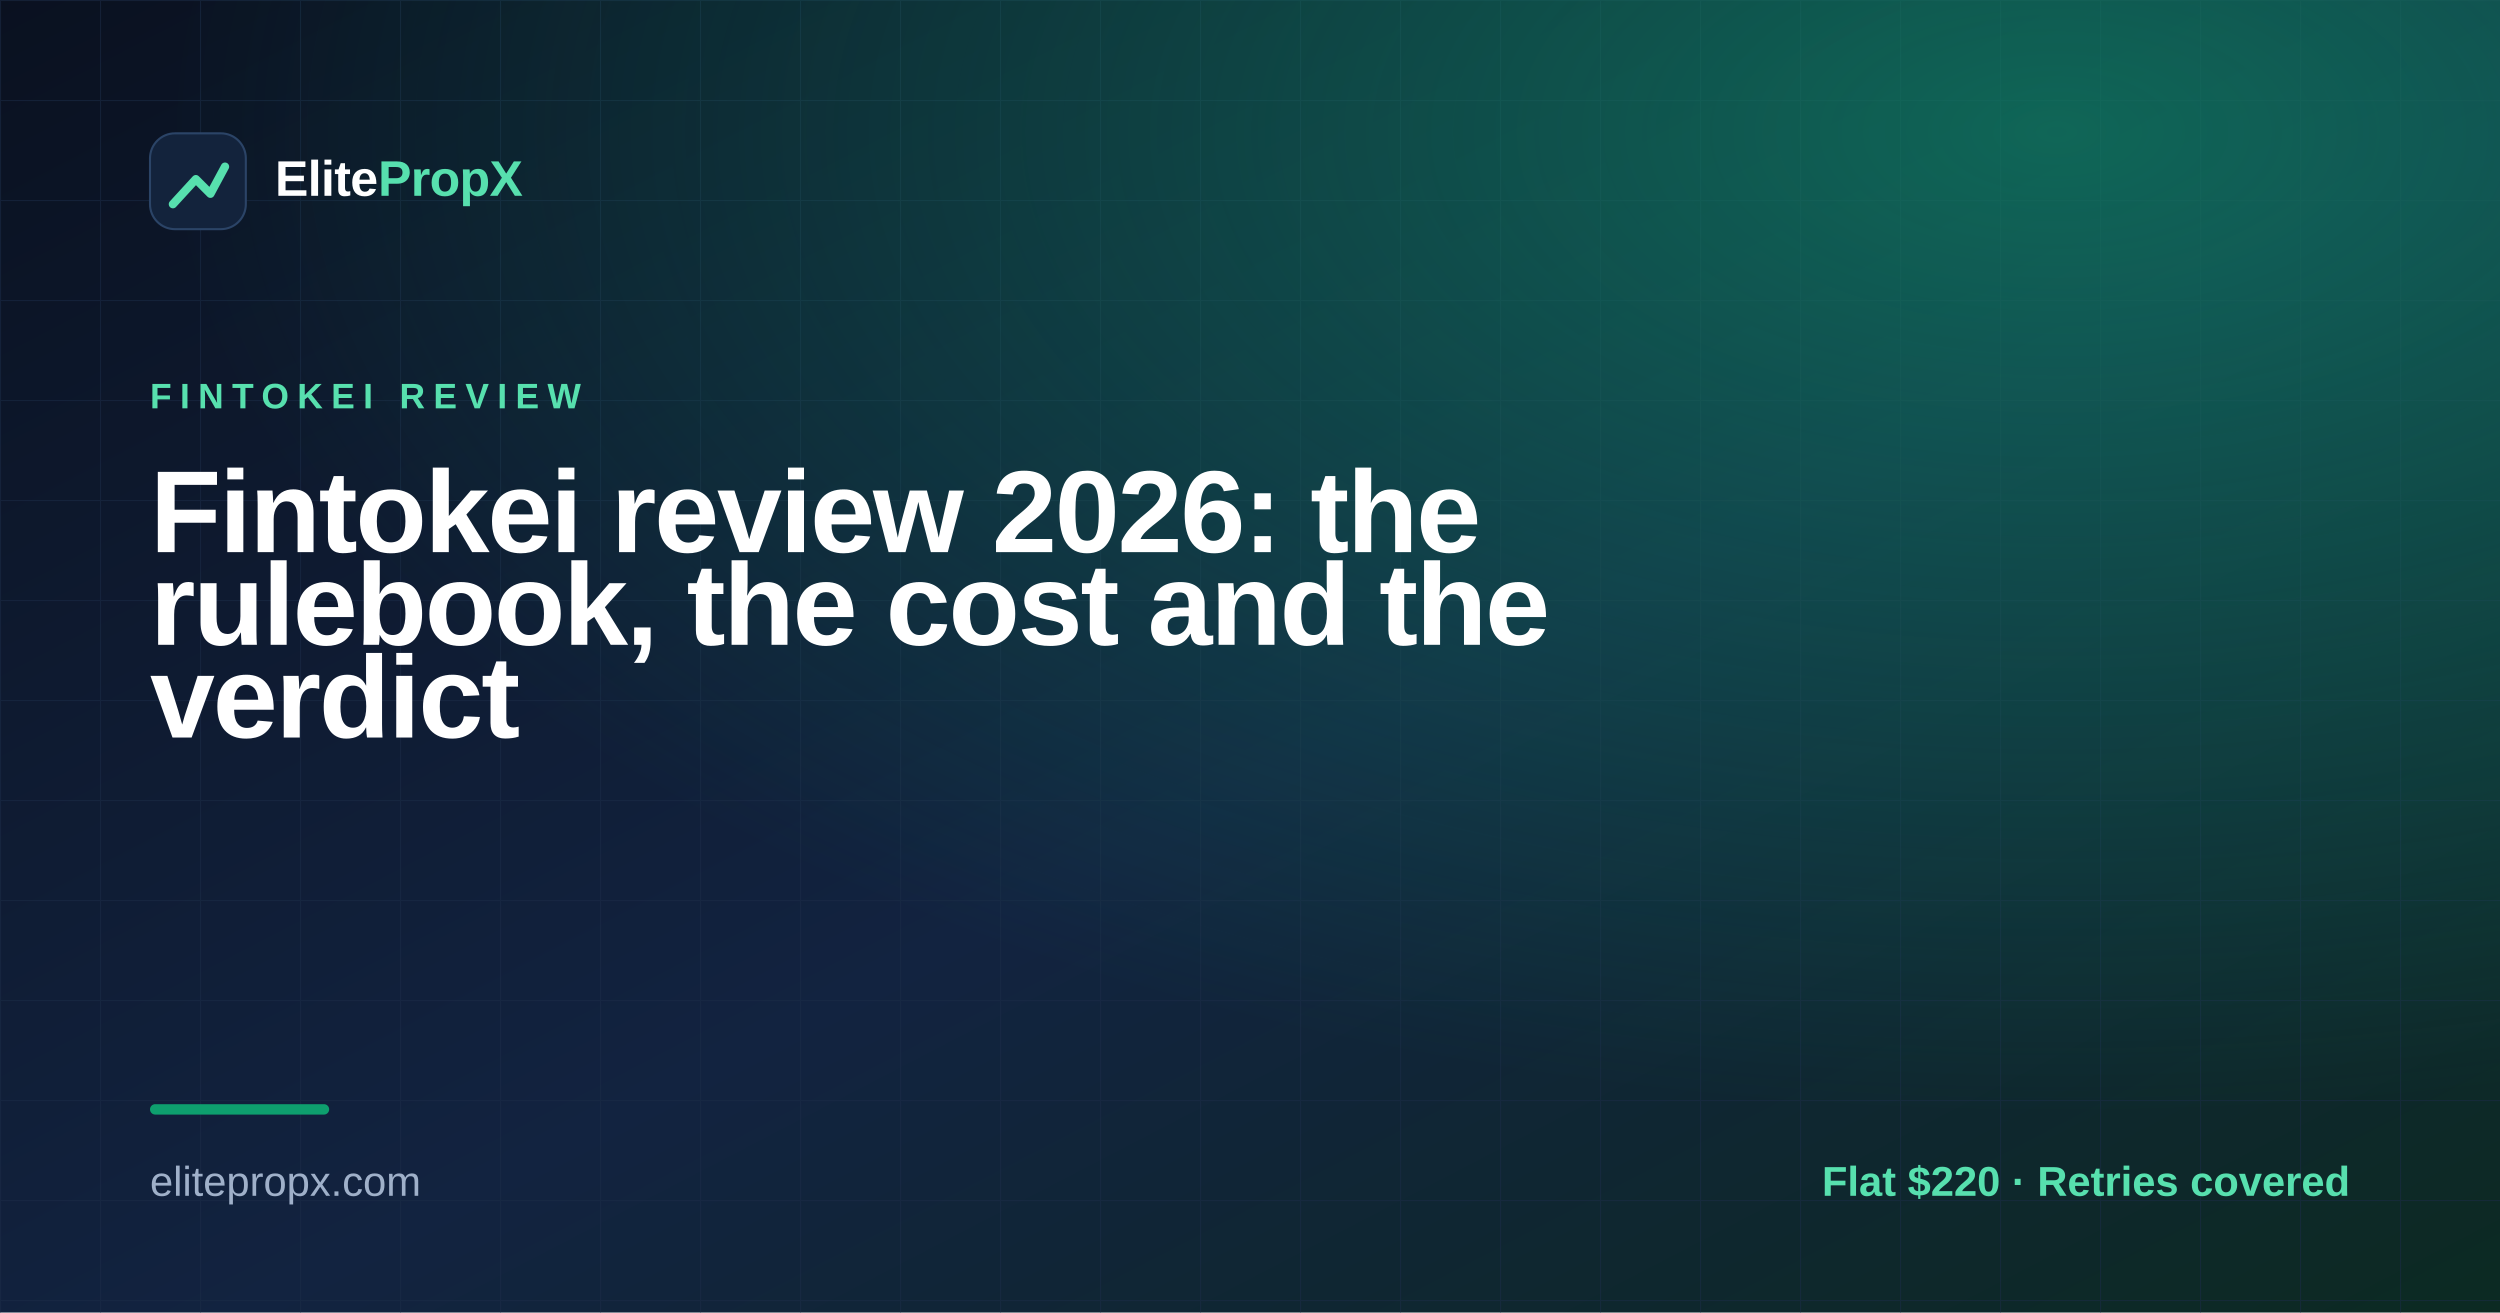
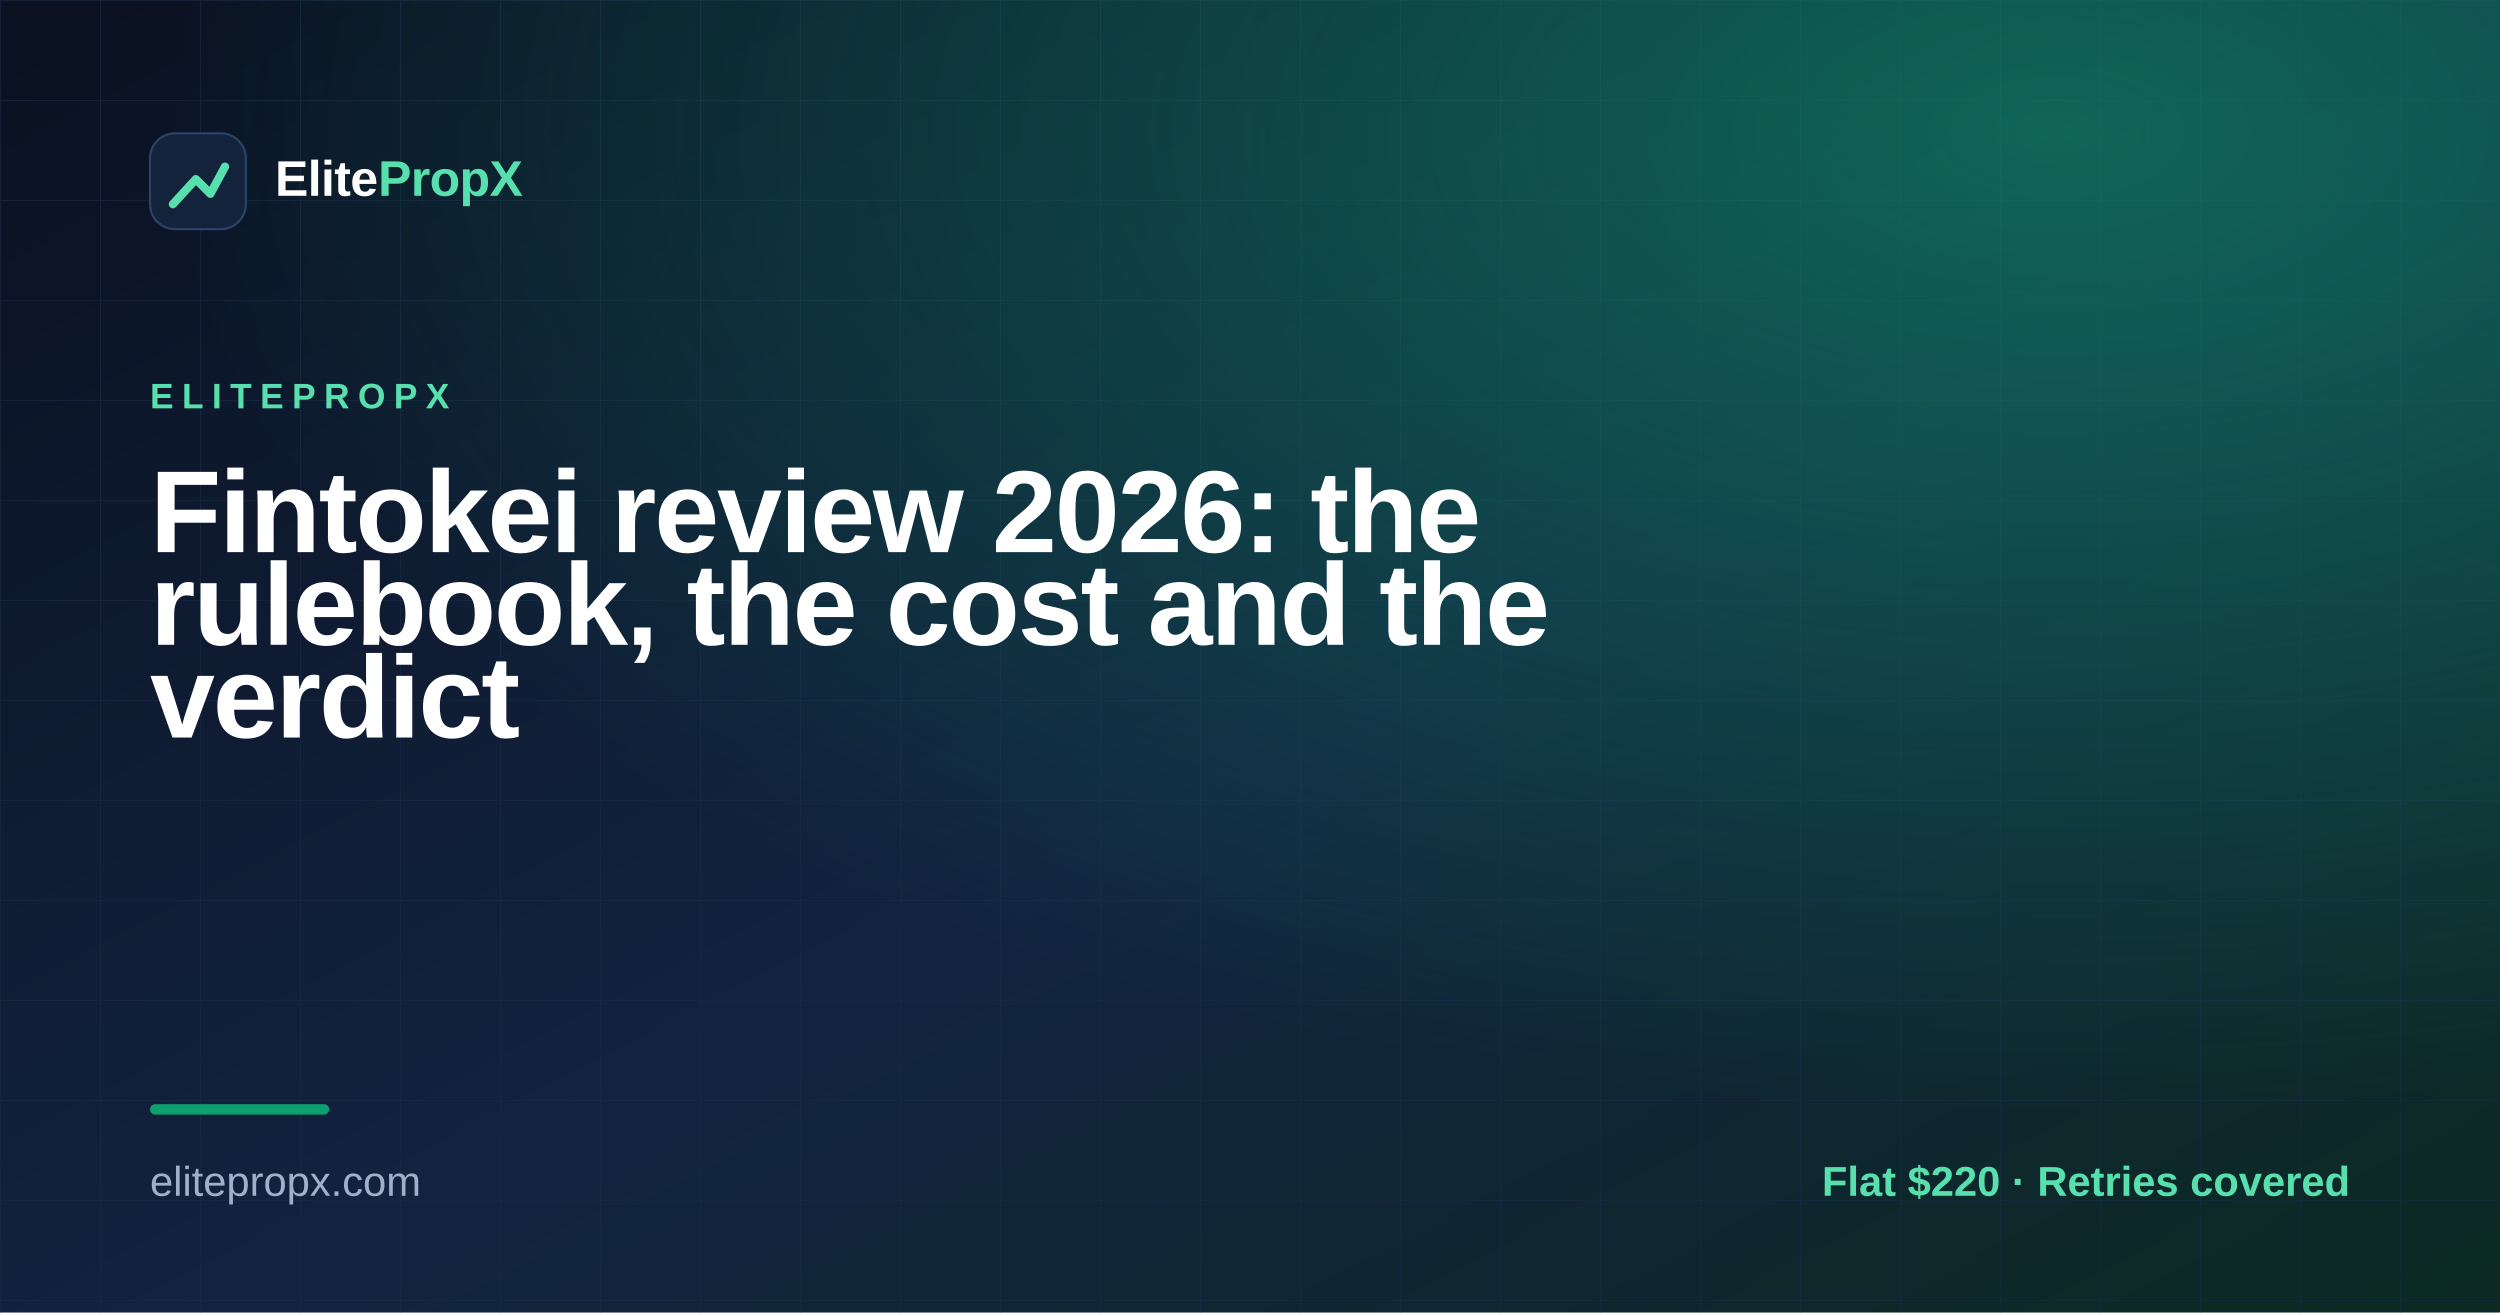
<svg xmlns="http://www.w3.org/2000/svg" width="1200" height="630" viewBox="0 0 1200 630" role="img" aria-label="Fintokei review 2026: the rulebook, the cost and the verdict" font-family="Arial, Helvetica, 'Segoe UI', sans-serif">
  <defs>
    <linearGradient id="bg" x1="0" y1="0" x2="1" y2="1">
      <stop offset="0" stop-color="#0a1120" />
      <stop offset="0.55" stop-color="#122340" />
      <stop offset="1" stop-color="#0c2a22" />
    </linearGradient>
    <radialGradient id="glow" cx="0.82" cy="0.1" r="0.75">
      <stop offset="0" stop-color="#0e9f6e" stop-opacity="0.55" />
      <stop offset="1" stop-color="#0e9f6e" stop-opacity="0" />
    </radialGradient>
    <pattern id="ogg" width="48" height="48" patternUnits="userSpaceOnUse">
      <path d="M 48 0 L 0 0 0 48" fill="none" stroke="#1b2c47" stroke-width="1" />
    </pattern>
  </defs>
  <rect width="1200" height="630" fill="url(#bg)" />
  <rect width="1200" height="630" fill="url(#ogg)" opacity="0.55" />
  <rect width="1200" height="630" fill="url(#glow)" />
  <g transform="translate(72,64)">
    <rect width="46" height="46" rx="12" fill="#13233c" stroke="#2b4467" />
    <path d="M11 34 L22 22 L29 29 L36 16" fill="none" stroke="#57e0ae" stroke-width="4" stroke-linecap="round" stroke-linejoin="round" />
  </g>
  <text x="132" y="94" font-family="Arial, Helvetica, 'Segoe UI', sans-serif" font-size="24" font-weight="800" fill="#ffffff" letter-spacing="-0.3">Elite<tspan fill="#57e0ae">PropX</tspan>
  </text>
-   <text x="72" y="196" font-family="Arial, Helvetica, 'Segoe UI', sans-serif" font-size="17" font-weight="800" fill="#57e0ae" letter-spacing="4">FINTOKEI REVIEW</text>
+   <text x="72" y="196" font-family="Arial, Helvetica, 'Segoe UI', sans-serif" font-size="17" font-weight="800" fill="#57e0ae" letter-spacing="4">ELITEPROPX</text>
  <text x="72" y="265.04" font-family="Arial, Helvetica, 'Segoe UI', sans-serif" font-size="56" font-weight="800" fill="#ffffff" letter-spacing="-1">Fintokei review 2026: the</text>
  <text x="72" y="309.52" font-family="Arial, Helvetica, 'Segoe UI', sans-serif" font-size="56" font-weight="800" fill="#ffffff" letter-spacing="-1">rulebook, the cost and the</text>
  <text x="72" y="354" font-family="Arial, Helvetica, 'Segoe UI', sans-serif" font-size="56" font-weight="800" fill="#ffffff" letter-spacing="-1">verdict</text>
  <rect x="72" y="530" width="86" height="5" rx="2.5" fill="#0e9f6e" />
  <text x="72" y="574" font-family="Arial, Helvetica, 'Segoe UI', sans-serif" font-size="20" fill="#9fb0c9">elitepropx.com</text>
  <text x="1128" y="574" font-family="Arial, Helvetica, 'Segoe UI', sans-serif" font-size="20" font-weight="700" fill="#57e0ae" text-anchor="end">Flat $220 · Retries covered</text>
</svg>
